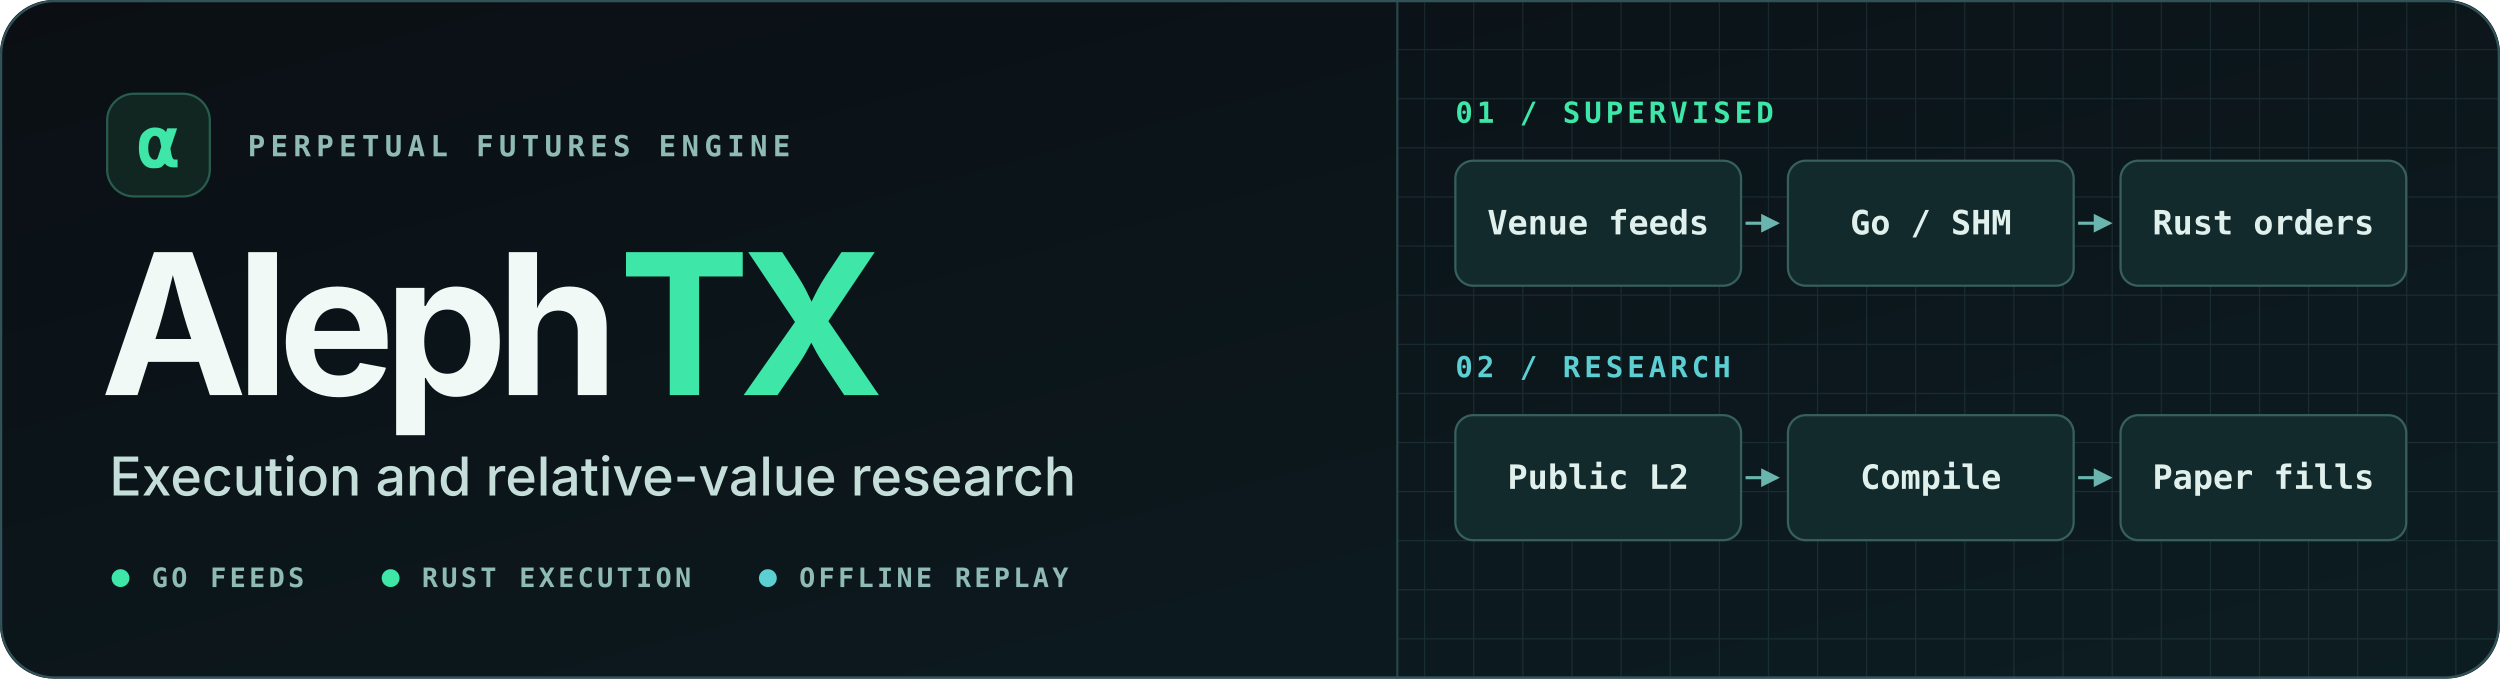
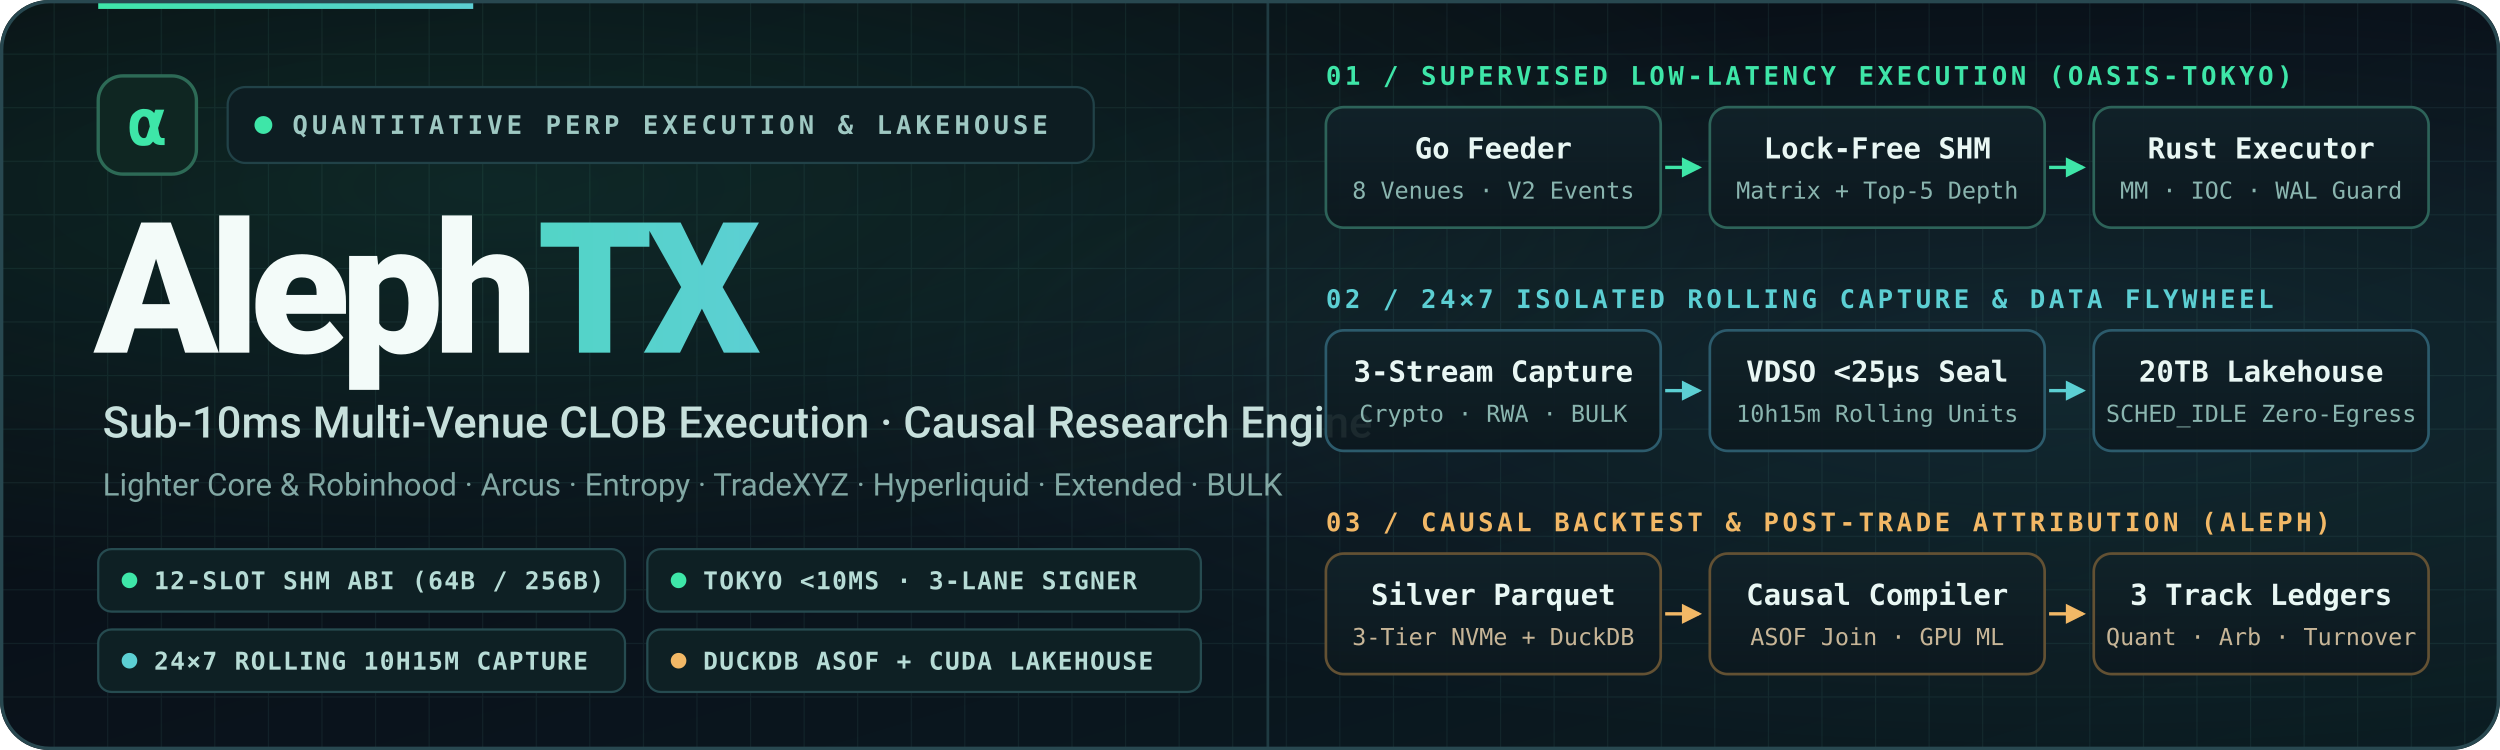
- <svg xmlns="http://www.w3.org/2000/svg" viewBox="0 0 1120 304" role="img" aria-labelledby="title desc">
+ <svg xmlns="http://www.w3.org/2000/svg" viewBox="0 0 1120 336" role="img" aria-labelledby="title desc">
  <defs>
-     <linearGradient id="background" x1="0" y1="0" x2="1" y2="1">
-       <stop stop-color="#0b0f14" />
-       <stop offset="1" stop-color="#0c1d22" />
+     <linearGradient id="bg" x1="0" y1="0" x2="1" y2="1">
+       <stop offset="0%" stop-color="#070b10" />
+       <stop offset="55%" stop-color="#0a131c" />
+       <stop offset="100%" stop-color="#0b1d22" />
    </linearGradient>
-     <linearGradient id="accent">
-       <stop stop-color="#3ee6a8" />
-       <stop offset="1" stop-color="#5ccfd3" />
+     <linearGradient id="accent" x1="0" y1="0" x2="1" y2="0">
+       <stop offset="0%" stop-color="#3ee6a8" />
+       <stop offset="50%" stop-color="#4dd7c0" />
+       <stop offset="100%" stop-color="#5ccfd3" />
    </linearGradient>
-     <pattern id="grid" width="22" height="22" patternUnits="userSpaceOnUse">
-       <path d="M 22 0 H 0 V 22" fill="none" stroke="#78adae" stroke-opacity=".14" />
+     <linearGradient id="cardGrad" x1="0" y1="0" x2="0" y2="1">
+       <stop offset="0%" stop-color="#112229" stop-opacity="0.92" />
+       <stop offset="100%" stop-color="#0c181e" stop-opacity="0.92" />
+     </linearGradient>
+     <radialGradient id="glowLeft" cx="0.2" cy="0.25" r="0.55">
+       <stop offset="0%" stop-color="#3ee6a8" stop-opacity="0.12" />
+       <stop offset="100%" stop-color="#3ee6a8" stop-opacity="0" />
+     </radialGradient>
+     <radialGradient id="glowRight" cx="0.82" cy="0.5" r="0.5">
+       <stop offset="0%" stop-color="#5ccfd3" stop-opacity="0.10" />
+       <stop offset="100%" stop-color="#5ccfd3" stop-opacity="0" />
+     </radialGradient>
+     <pattern id="grid" width="24" height="24" patternUnits="userSpaceOnUse">
+       <path d="M 24 0 H 0 V 24" fill="none" stroke="#6ab5ae" stroke-opacity="0.09" />
    </pattern>
    <clipPath id="frame">
-       <rect width="1120" height="304" rx="24" />
+       <rect width="1120" height="336" rx="22" />
    </clipPath>
-     <marker id="arrow" markerWidth="6" markerHeight="6" refX="5" refY="3" orient="auto">
-       <path d="M0 0 6 3 0 6Z" fill="#6ab5ae" />
+     <marker id="arrowGreen" markerWidth="6" markerHeight="6" refX="5" refY="3" orient="auto">
+       <path d="M0 0 6 3 0 6Z" fill="#3ee6a8" />
+     </marker>
+     <marker id="arrowCyan" markerWidth="6" markerHeight="6" refX="5" refY="3" orient="auto">
+       <path d="M0 0 6 3 0 6Z" fill="#5ccfd3" />
+     </marker>
+     <marker id="arrowAmber" markerWidth="6" markerHeight="6" refX="5" refY="3" orient="auto">
+       <path d="M0 0 6 3 0 6Z" fill="#f2b866" />
    </marker>
  </defs>
  <g clip-path="url(#frame)">
-     <rect width="1120" height="304" fill="url(#background)" />
-     <rect x="626" width="494" height="304" fill="url(#grid)" />
-     <path d="M626 0V304" stroke="#27454a" />
-     <path d="M48 0H182" stroke="url(#accent)" stroke-width="4" />
+     <rect width="1120" height="336" fill="url(#bg)" />
+     <rect width="1120" height="336" fill="url(#grid)" />
+     <rect width="1120" height="336" fill="url(#glowLeft)" />
+     <rect width="1120" height="336" fill="url(#glowRight)" />
+     <path d="M568 0V336" stroke="#1f3b42" stroke-width="1.2" />
+     <rect x="44" y="0" width="168" height="4" fill="url(#accent)" />
  </g>
-   <rect x=".5" y=".5" width="1119" height="303" rx="24" fill="none" stroke="#315258" />
-   <g font-family="ui-monospace, SFMono-Regular, Consolas, monospace">
-     <rect x="48" y="42" width="46" height="46" rx="12" fill="#112621" stroke="#285d4d" />
-     <text x="71" y="75" text-anchor="middle" font-size="32" font-weight="700" fill="#3ee6a8">α</text>
-     <text x="111" y="70" font-size="13" font-weight="600" letter-spacing="2.4" fill="#8fbbb4">PERPETUAL FUTURES ENGINE</text>
+   <rect x="0.75" y="0.75" width="1118.5" height="334.5" rx="21.5" fill="none" stroke="#284850" stroke-width="1.5" />
+   <g font-family="ui-monospace, SFMono-Regular, Menlo, Monaco, Consolas, monospace">
+     <rect x="44" y="34" width="44" height="44" rx="11" fill="#0f2622" stroke="#2d6a56" stroke-width="1.5" />
+     <text x="66" y="65" text-anchor="middle" font-size="29" font-weight="700" fill="#3ee6a8">α</text>
+     <rect x="102" y="39" width="388" height="34" rx="8" fill="#0d1d22" stroke="#214248" />
+     <circle cx="118" cy="56" r="4" fill="#3ee6a8" />
+     <text x="131" y="60" font-size="11.5" font-weight="700" letter-spacing="1.8" fill="#9ec8c2">QUANTITATIVE PERP EXECUTION &amp; LAKEHOUSE</text>
  </g>
-   <g font-family="system-ui, -apple-system, BlinkMacSystemFont, Segoe UI, sans-serif">
-     <text x="45" y="177" font-size="88" font-weight="700" letter-spacing="-5" fill="#f1f9f7">Aleph<tspan fill="#3ee6a8">TX</tspan>
+   <g font-family="system-ui, -apple-system, BlinkMacSystemFont, 'Segoe UI', Roboto, sans-serif">
+     <text x="42" y="158" font-size="82" font-weight="800" letter-spacing="-4.2" fill="#f3fbf9">Aleph<tspan fill="url(#accent)">TX</tspan>
    </text>
-     <text x="49" y="222" font-size="24" font-weight="500" fill="#c6ded9">Execution and relative-value research</text>
+     <text x="46" y="196" font-size="19.5" font-weight="500" fill="#c7e0dc">Sub-10ms Multi-Venue CLOB Execution · Causal Research Engine</text>
+     <text x="46" y="222" font-size="14" font-weight="400" fill="#82a8a4">Lighter Core &amp; Robinhood · Arcus · Entropy · TradeXYZ · Hyperliquid · Extended · BULK</text>
  </g>
-   <g font-family="ui-monospace, SFMono-Regular, Consolas, monospace" font-size="12" font-weight="600" letter-spacing="1.5">
-     <circle cx="54" cy="259" r="4" fill="#3ee6a8" />
-     <text x="68" y="263" fill="#8fbbb4">GO FEEDS</text>
-     <circle cx="175" cy="259" r="4" fill="#3ee6a8" />
-     <text x="189" y="263" fill="#8fbbb4">RUST EXECUTION</text>
-     <circle cx="344" cy="259" r="4" fill="#5ccfd3" />
-     <text x="358" y="263" fill="#8fbbb4">OFFLINE REPLAY</text>
+   <g font-family="ui-monospace, SFMono-Regular, Menlo, Consolas, monospace" font-size="11" font-weight="600" letter-spacing="0.6">
+     <rect x="44" y="246" width="236" height="28" rx="6" fill="#0e2024" stroke="#264b50" />
+     <circle cx="58" cy="260" r="3.5" fill="#3ee6a8" />
+     <text x="69" y="264" fill="#b7dcd6">12-SLOT SHM ABI (64B / 256B)</text>
+     <rect x="290" y="246" width="248" height="28" rx="6" fill="#0e2024" stroke="#264b50" />
+     <circle cx="304" cy="260" r="3.5" fill="#3ee6a8" />
+     <text x="315" y="264" fill="#b7dcd6">TOKYO &lt;10MS · 3-LANE SIGNER</text>
+     <rect x="44" y="282" width="236" height="28" rx="6" fill="#0e2024" stroke="#264b50" />
+     <circle cx="58" cy="296" r="3.5" fill="#5ccfd3" />
+     <text x="69" y="300" fill="#b7dcd6">24×7 ROLLING 10H15M CAPTURE</text>
+     <rect x="290" y="282" width="248" height="28" rx="6" fill="#0e2024" stroke="#264b50" />
+     <circle cx="304" cy="296" r="3.5" fill="#f2b866" />
+     <text x="315" y="300" fill="#b7dcd6">DUCKDB ASOF + CUDA LAKEHOUSE</text>
  </g>
-   <g font-family="ui-monospace, SFMono-Regular, Consolas, monospace">
-     <text x="652" y="55" font-size="13" font-weight="700" letter-spacing="1.8" fill="#3ee6a8">01 / SUPERVISED</text>
-     <text x="652" y="169" font-size="13" font-weight="700" letter-spacing="1.8" fill="#5ccfd3">02 / RESEARCH</text>
-     <g fill="#132a2c" stroke="#37605d">
-       <rect x="652" y="72" width="128" height="56" rx="8" />
-       <rect x="801" y="72" width="128" height="56" rx="8" />
-       <rect x="950" y="72" width="128" height="56" rx="8" />
-       <rect x="652" y="186" width="128" height="56" rx="8" />
-       <rect x="801" y="186" width="128" height="56" rx="8" />
-       <rect x="950" y="186" width="128" height="56" rx="8" />
+   <g font-family="ui-monospace, SFMono-Regular, Menlo, Consolas, monospace">
+     <text x="594" y="38" font-size="11.5" font-weight="700" letter-spacing="1.6" fill="#3ee6a8">01 / SUPERVISED LOW-LATENCY EXECUTION (OASIS-TOKYO)</text>
+     <g fill="url(#cardGrad)" stroke="#2d6359" stroke-width="1.2">
+       <rect x="594" y="48" width="150" height="54" rx="8" />
+       <rect x="766" y="48" width="150" height="54" rx="8" />
+       <rect x="938" y="48" width="150" height="54" rx="8" />
    </g>
-     <g fill="none" stroke="#6ab5ae" stroke-width="1.4" marker-end="url(#arrow)">
-       <path d="M782 100H796" />
-       <path d="M931 100H945" />
-       <path d="M782 214H796" />
-       <path d="M931 214H945" />
+     <g fill="none" stroke="#3ee6a8" stroke-width="1.5" marker-end="url(#arrowGreen)">
+       <path d="M746 75H761" />
+       <path d="M918 75H933" />
    </g>
-     <g fill="#e0f0ec" font-size="15" font-weight="600" text-anchor="middle">
-       <text x="716" y="105">Venue feeds</text>
-       <text x="865" y="105">Go / SHM</text>
-       <text x="1014" y="105">Rust orders</text>
-       <text x="716" y="219">Public L2</text>
-       <text x="865" y="219">Compile</text>
-       <text x="1014" y="219">Paper fills</text>
+     <g text-anchor="middle">
+       <text x="669" y="71" font-size="13" font-weight="700" fill="#e9f7f4">Go Feeder</text>
+       <text x="669" y="89" font-size="10.5" fill="#8ab5af">8 Venues · V2 Events</text>
+       <text x="841" y="71" font-size="13" font-weight="700" fill="#e9f7f4">Lock-Free SHM</text>
+       <text x="841" y="89" font-size="10.5" fill="#8ab5af">Matrix + Top-5 Depth</text>
+       <text x="1013" y="71" font-size="13" font-weight="700" fill="#e9f7f4">Rust Executor</text>
+       <text x="1013" y="89" font-size="10.5" fill="#8ab5af">MM · IOC · WAL Guard</text>
+     </g>
+     <text x="594" y="138" font-size="11.5" font-weight="700" letter-spacing="1.6" fill="#5ccfd3">02 / 24×7 ISOLATED ROLLING CAPTURE &amp; DATA FLYWHEEL</text>
+     <g fill="url(#cardGrad)" stroke="#2c5b6c" stroke-width="1.2">
+       <rect x="594" y="148" width="150" height="54" rx="8" />
+       <rect x="766" y="148" width="150" height="54" rx="8" />
+       <rect x="938" y="148" width="150" height="54" rx="8" />
+     </g>
+     <g fill="none" stroke="#5ccfd3" stroke-width="1.5" marker-end="url(#arrowCyan)">
+       <path d="M746 175H761" />
+       <path d="M918 175H933" />
+     </g>
+     <g text-anchor="middle">
+       <text x="669" y="171" font-size="13" font-weight="700" fill="#e9f7f4">3-Stream Capture</text>
+       <text x="669" y="189" font-size="10.5" fill="#8ab5af">Crypto · RWA · BULK</text>
+       <text x="841" y="171" font-size="13" font-weight="700" fill="#e9f7f4">VDSO &lt;25µs Seal</text>
+       <text x="841" y="189" font-size="10.5" fill="#8ab5af">10h15m Rolling Units</text>
+       <text x="1013" y="171" font-size="13" font-weight="700" fill="#e9f7f4">20TB Lakehouse</text>
+       <text x="1013" y="189" font-size="10.5" fill="#8ab5af">SCHED_IDLE Zero-Egress</text>
+     </g>
+     <text x="594" y="238" font-size="11.5" font-weight="700" letter-spacing="1.6" fill="#f2b866">03 / CAUSAL BACKTEST &amp; POST-TRADE ATTRIBUTION (ALEPH)</text>
+     <g fill="url(#cardGrad)" stroke="#635133" stroke-width="1.2">
+       <rect x="594" y="248" width="150" height="54" rx="8" />
+       <rect x="766" y="248" width="150" height="54" rx="8" />
+       <rect x="938" y="248" width="150" height="54" rx="8" />
+     </g>
+     <g fill="none" stroke="#f2b866" stroke-width="1.5" marker-end="url(#arrowAmber)">
+       <path d="M746 275H761" />
+       <path d="M918 275H933" />
+     </g>
+     <g text-anchor="middle">
+       <text x="669" y="271" font-size="13" font-weight="700" fill="#e9f7f4">Silver Parquet</text>
+       <text x="669" y="289" font-size="10.5" fill="#c7b597">3-Tier NVMe + DuckDB</text>
+       <text x="841" y="271" font-size="13" font-weight="700" fill="#e9f7f4">Causal Compiler</text>
+       <text x="841" y="289" font-size="10.5" fill="#c7b597">ASOF Join · GPU ML</text>
+       <text x="1013" y="271" font-size="13" font-weight="700" fill="#e9f7f4">3 Track Ledgers</text>
+       <text x="1013" y="289" font-size="10.5" fill="#c7b597">Quant · Arb · Turnover</text>
    </g>
  </g>
</svg>
